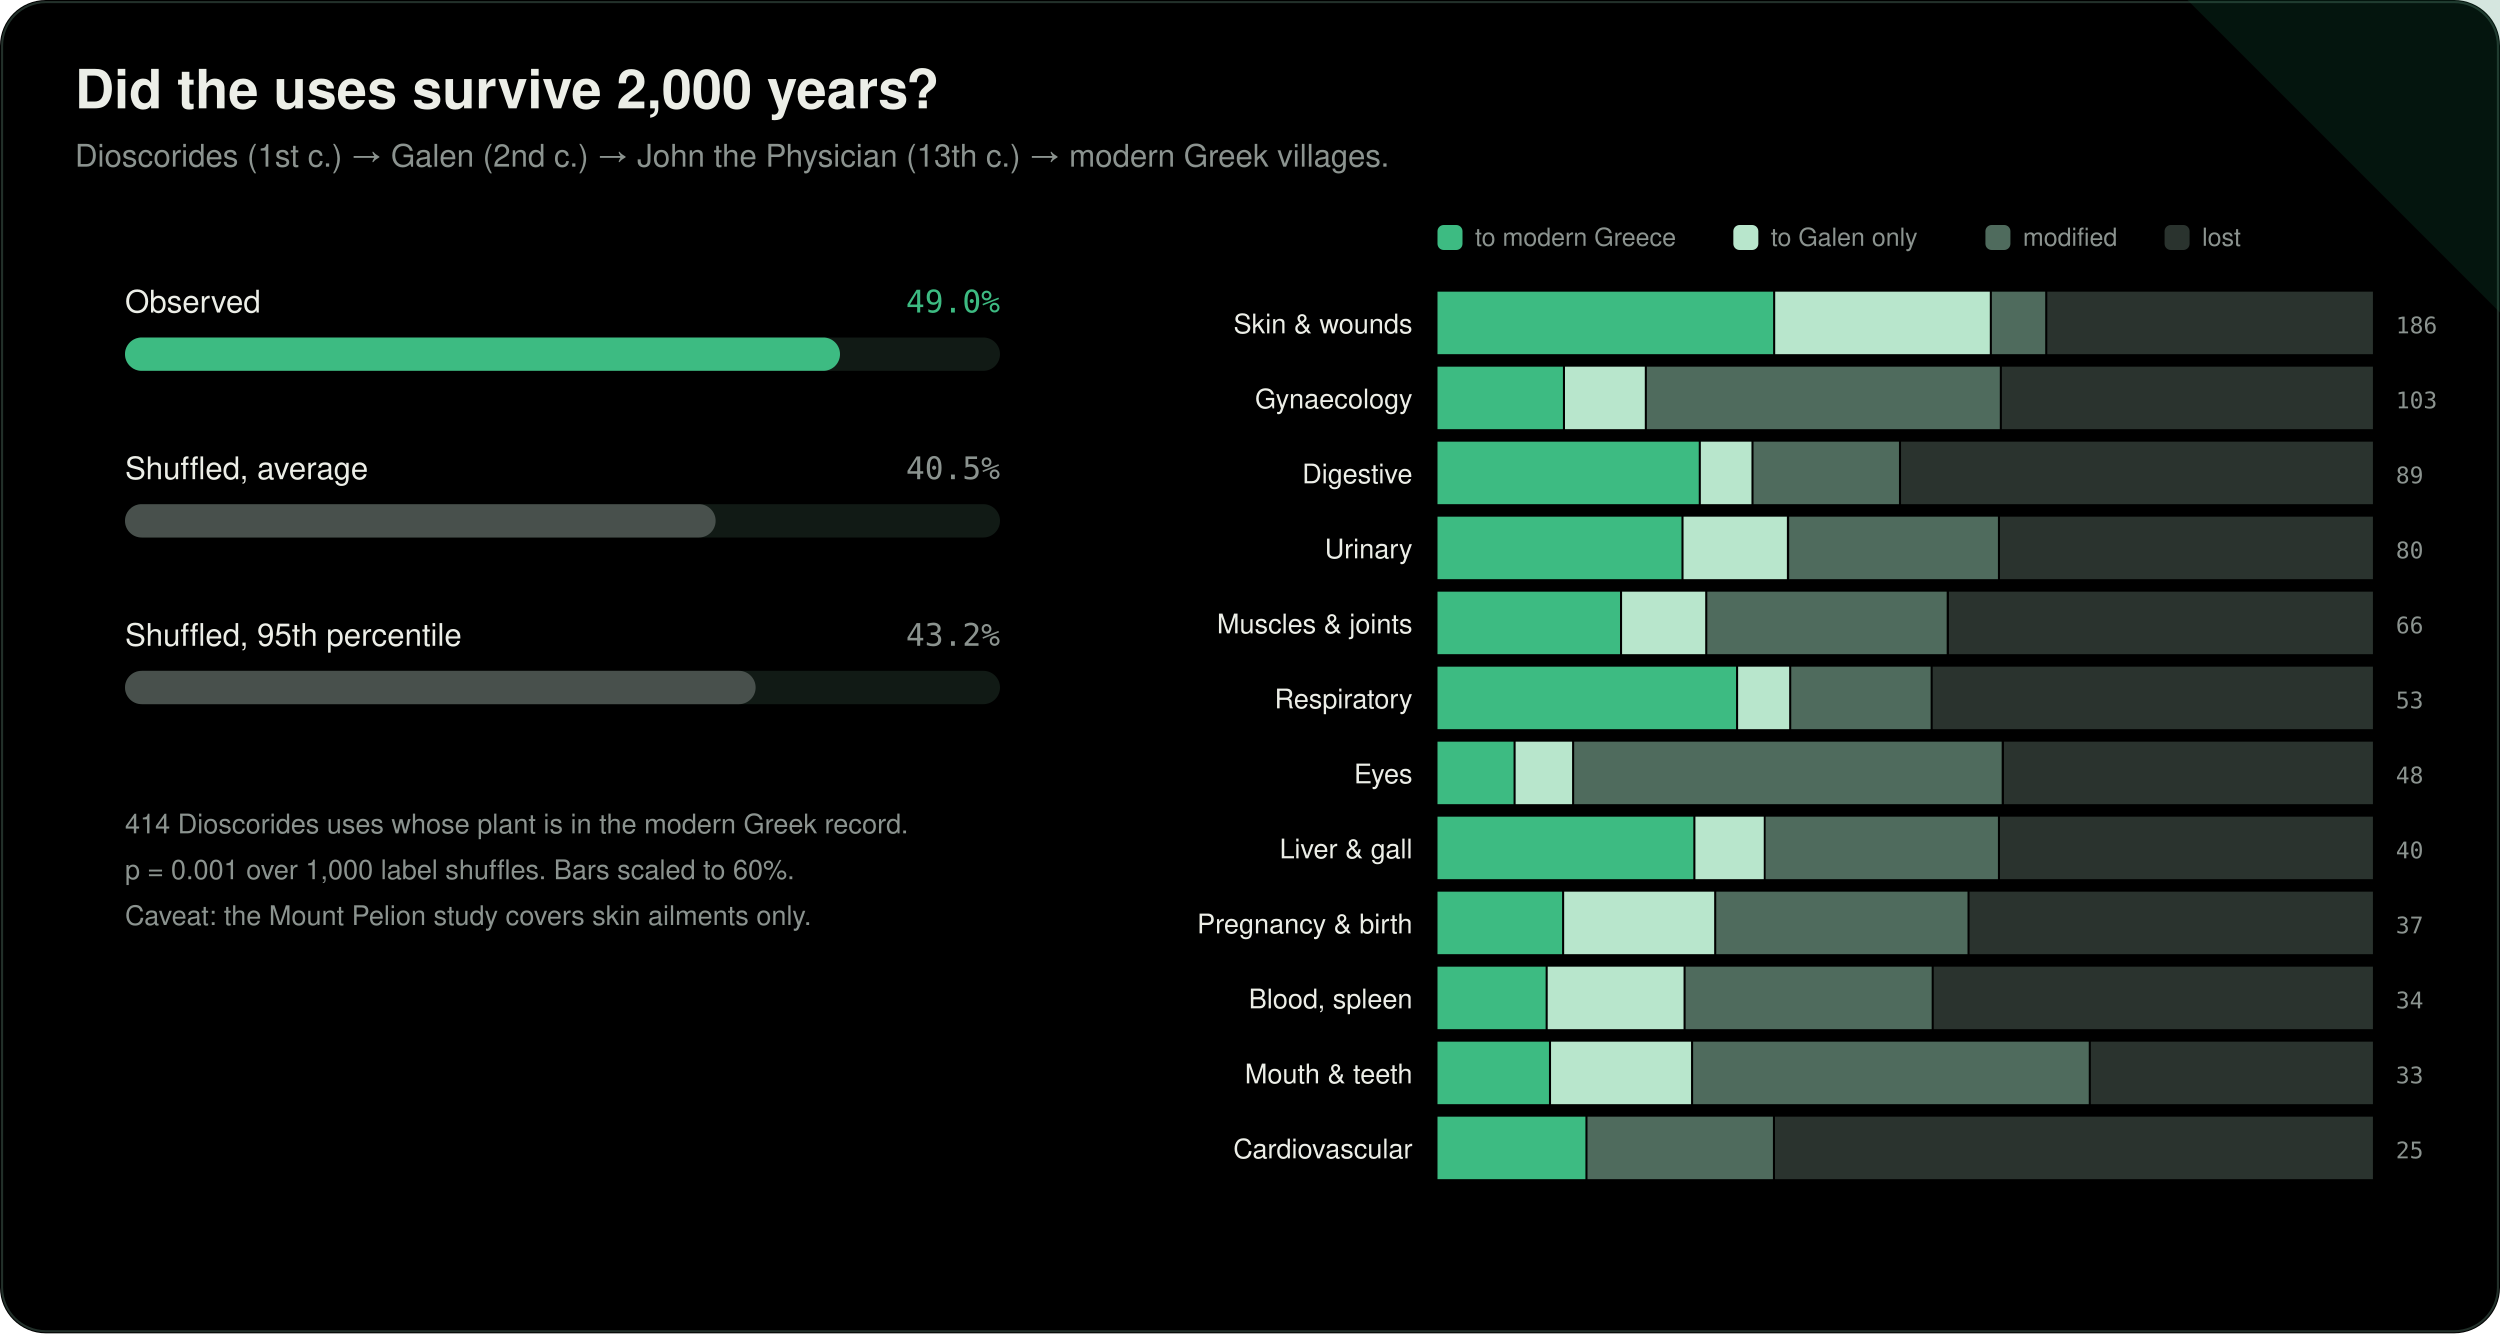
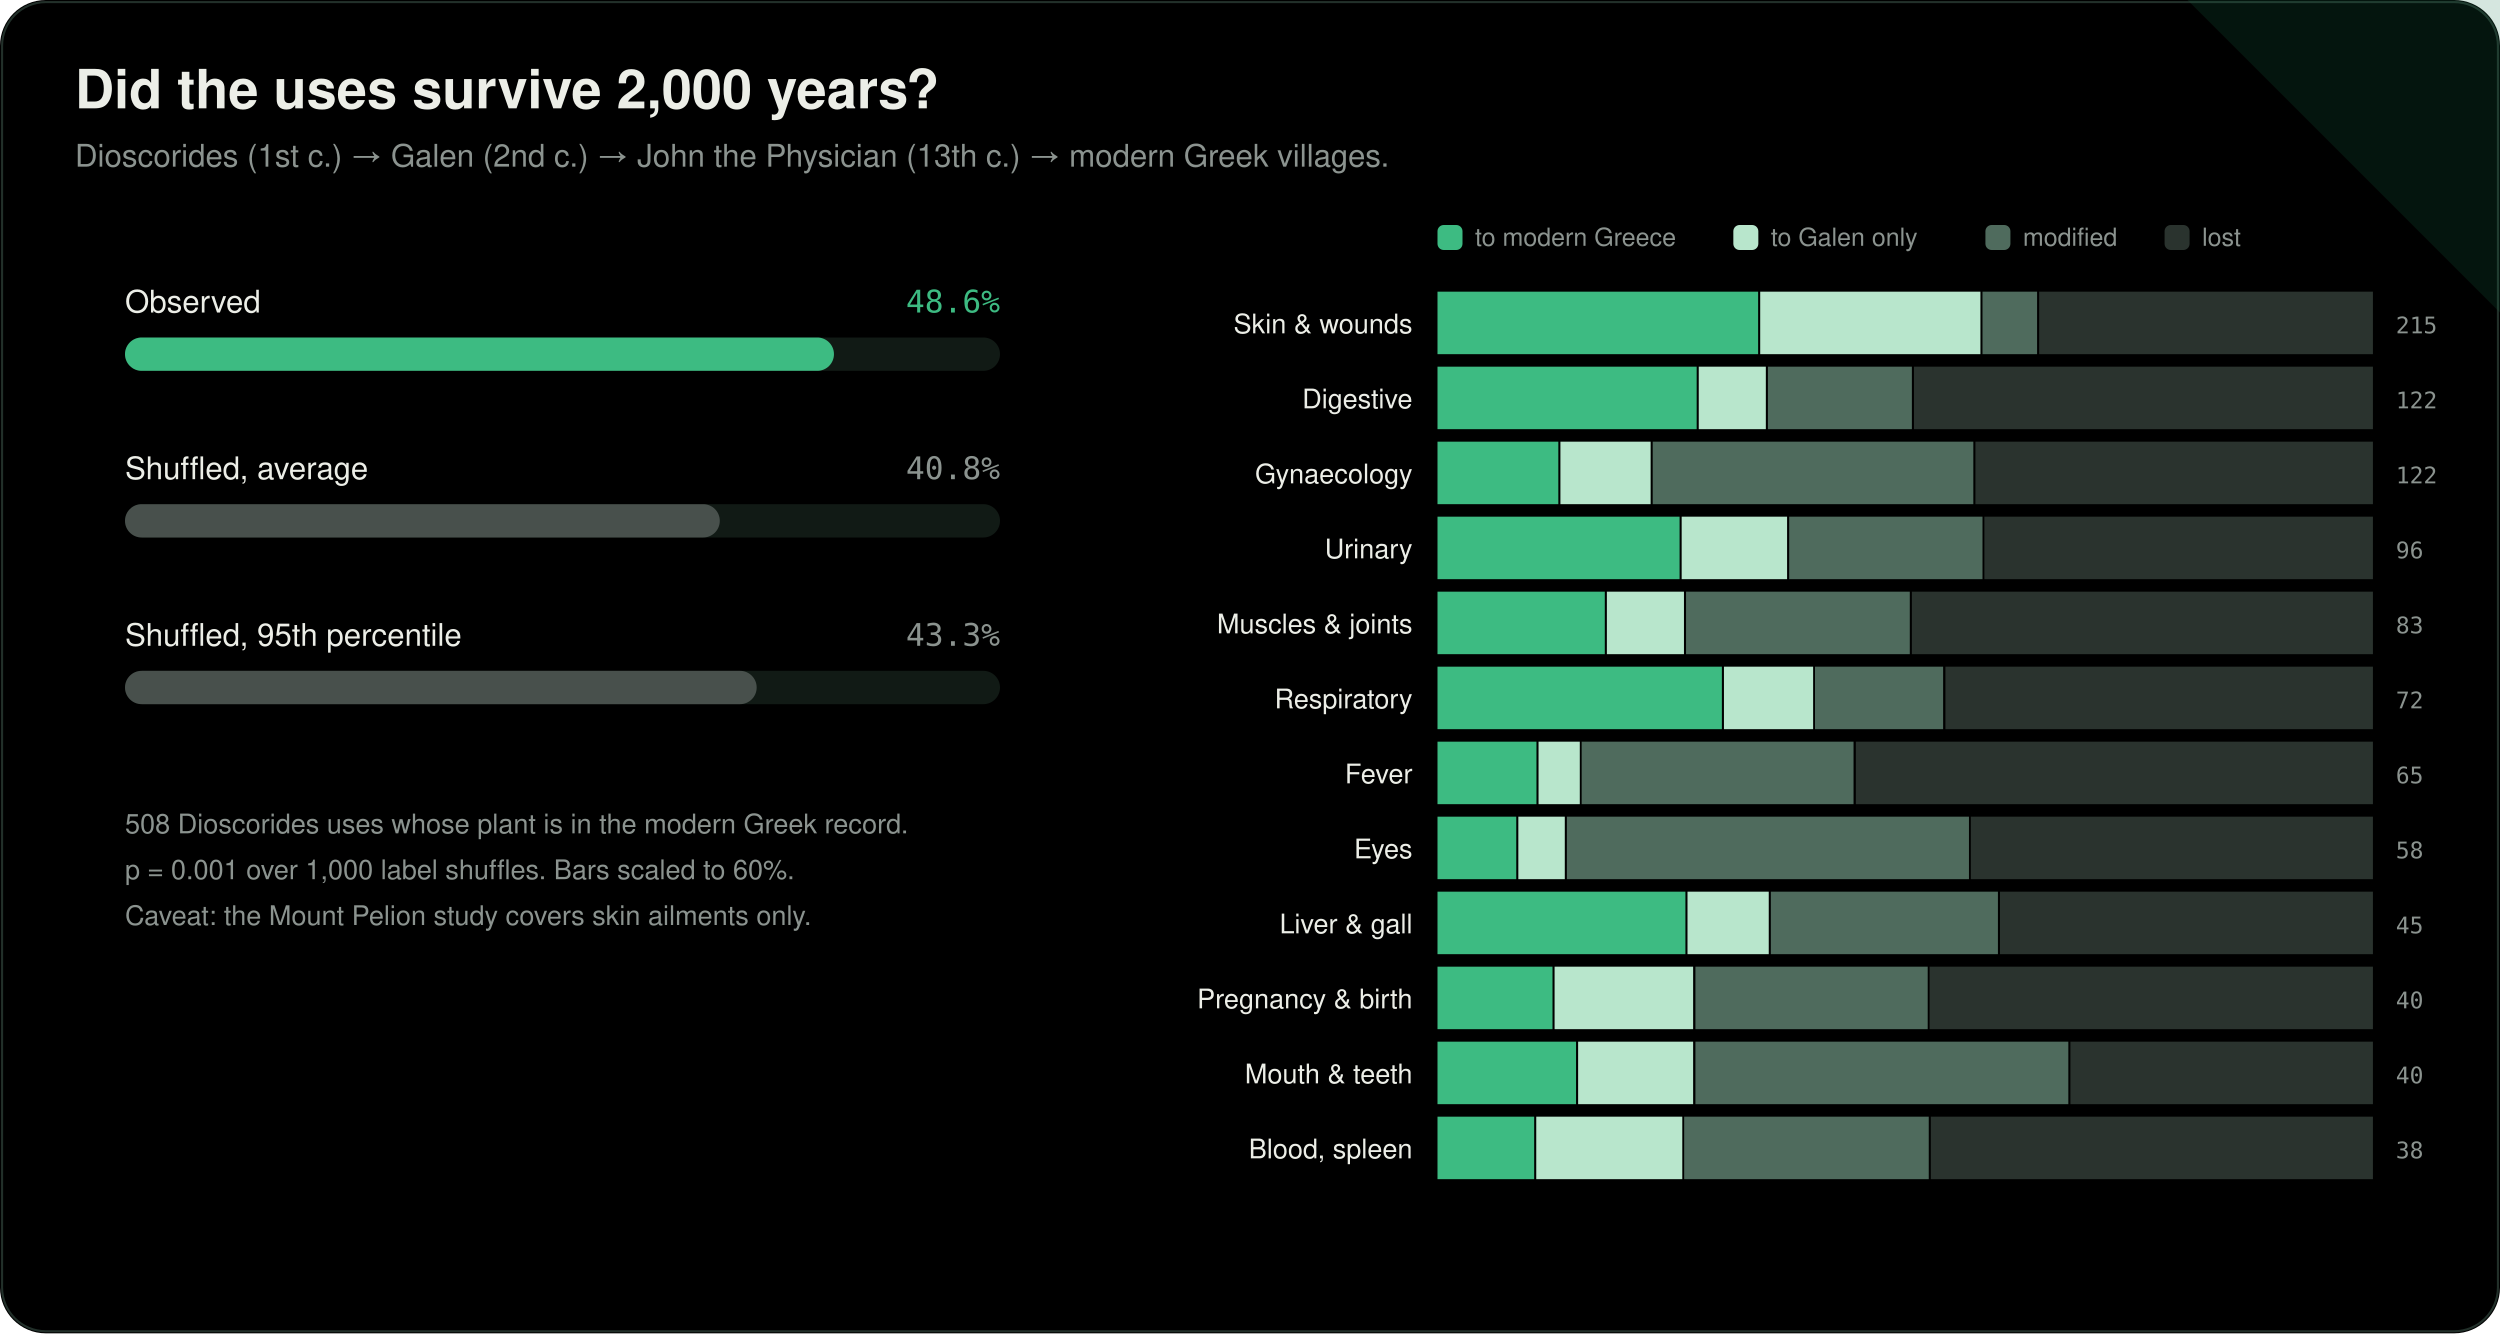
<svg xmlns="http://www.w3.org/2000/svg" width="1200" height="640" viewBox="0 0 1200 640" role="img" aria-label="Did the uses survive 2,000 years?">
  <rect width="1200" height="640" rx="22" fill="#000000" />
  <rect x="1" y="1" width="1198" height="638" rx="21" fill="none" stroke="#22302a" />
  <path d="M1050 0 L1200 0 L1200 150 Z" fill="#17744f" opacity=".18" />
  <text x="36" y="52" font-family="Outfit, 'Helvetica Neue', Helvetica, Arial, sans-serif" font-size="26" font-weight="600" fill="#eceee7">Did the uses survive 2,000 years?</text>
  <text x="36" y="80" font-family="Outfit, 'Helvetica Neue', Helvetica, Arial, sans-serif" font-size="15" fill="#8b938f">Dioscorides (1st c.) → Galen (2nd c.) → John the Physician (13th c.) → modern Greek villages.</text>
  <text x="60.0" y="150.0" font-family="Outfit, 'Helvetica Neue', Helvetica, Arial, sans-serif" font-size="15" font-weight="400" fill="#eceee7" text-anchor="start">Observed</text>
-   <text x="480.0" y="150.0" font-family="'JetBrains Mono', Menlo, Consolas, monospace" font-size="15" font-weight="400" fill="#3dbb82" text-anchor="end">49.0%</text>
+   <text x="480.0" y="150.0" font-family="'JetBrains Mono', Menlo, Consolas, monospace" font-size="15" font-weight="400" fill="#3dbb82" text-anchor="end">48.6%</text>
  <rect x="60" y="162" width="420" height="16" rx="8" fill="#111a15" />
-   <rect x="60" y="162" width="343.2" height="16" rx="8" fill="#3dbb82" opacity="1" />
+   <rect x="60" y="162" width="340.3" height="16" rx="8" fill="#3dbb82" opacity="1" />
  <text x="60.0" y="230.0" font-family="Outfit, 'Helvetica Neue', Helvetica, Arial, sans-serif" font-size="15" font-weight="400" fill="#eceee7" text-anchor="start">Shuffled, average</text>
-   <text x="480.0" y="230.0" font-family="'JetBrains Mono', Menlo, Consolas, monospace" font-size="15" font-weight="400" fill="#8b938f" text-anchor="end">40.5%</text>
+   <text x="480.0" y="230.0" font-family="'JetBrains Mono', Menlo, Consolas, monospace" font-size="15" font-weight="400" fill="#8b938f" text-anchor="end">40.8%</text>
  <rect x="60" y="242" width="420" height="16" rx="8" fill="#111a15" />
-   <rect x="60" y="242" width="283.5" height="16" rx="8" fill="#8b938f" opacity="0.45" />
+   <rect x="60" y="242" width="285.5" height="16" rx="8" fill="#8b938f" opacity="0.45" />
  <text x="60.0" y="310.0" font-family="Outfit, 'Helvetica Neue', Helvetica, Arial, sans-serif" font-size="15" font-weight="400" fill="#eceee7" text-anchor="start">Shuffled, 95th percentile</text>
-   <text x="480.0" y="310.0" font-family="'JetBrains Mono', Menlo, Consolas, monospace" font-size="15" font-weight="400" fill="#8b938f" text-anchor="end">43.2%</text>
+   <text x="480.0" y="310.0" font-family="'JetBrains Mono', Menlo, Consolas, monospace" font-size="15" font-weight="400" fill="#8b938f" text-anchor="end">43.3%</text>
  <rect x="60" y="322" width="420" height="16" rx="8" fill="#111a15" />
-   <rect x="60" y="322" width="302.7" height="16" rx="8" fill="#8b938f" opacity="0.45" />
-   <text x="60.0" y="400.0" font-family="Outfit, 'Helvetica Neue', Helvetica, Arial, sans-serif" font-size="13" font-weight="400" fill="#8b938f" text-anchor="start">414 Dioscorides uses whose plant is in the modern Greek record.</text>
+   <rect x="60" y="322" width="303.2" height="16" rx="8" fill="#8b938f" opacity="0.45" />
+   <text x="60.0" y="400.0" font-family="Outfit, 'Helvetica Neue', Helvetica, Arial, sans-serif" font-size="13" font-weight="400" fill="#8b938f" text-anchor="start">508 Dioscorides uses whose plant is in the modern Greek record.</text>
  <text x="60.0" y="422.0" font-family="Outfit, 'Helvetica Neue', Helvetica, Arial, sans-serif" font-size="13" font-weight="400" fill="#8b938f" text-anchor="start">p = 0.001 over 1,000 label shuffles. Bars scaled to 60%.</text>
  <text x="60.0" y="444.0" font-family="Outfit, 'Helvetica Neue', Helvetica, Arial, sans-serif" font-size="13" font-weight="400" fill="#8b938f" text-anchor="start">Caveat: the Mount Pelion study covers skin ailments only.</text>
  <rect x="690" y="108" width="12" height="12" rx="3" fill="#3dbb82" />
  <text x="708.0" y="118.0" font-family="Outfit, 'Helvetica Neue', Helvetica, Arial, sans-serif" font-size="12" font-weight="400" fill="#8b938f" text-anchor="start">to modern Greece</text>
  <rect x="832" y="108" width="12" height="12" rx="3" fill="#b8e6cc" />
  <text x="850.0" y="118.0" font-family="Outfit, 'Helvetica Neue', Helvetica, Arial, sans-serif" font-size="12" font-weight="400" fill="#8b938f" text-anchor="start">to Galen only</text>
  <rect x="953" y="108" width="12" height="12" rx="3" fill="#4f6b5d" />
  <text x="971.0" y="118.0" font-family="Outfit, 'Helvetica Neue', Helvetica, Arial, sans-serif" font-size="12" font-weight="400" fill="#8b938f" text-anchor="start">modified</text>
  <rect x="1039" y="108" width="12" height="12" rx="3" fill="#2a332e" />
  <text x="1057.0" y="118.0" font-family="Outfit, 'Helvetica Neue', Helvetica, Arial, sans-serif" font-size="12" font-weight="400" fill="#8b938f" text-anchor="start">lost</text>
  <text x="678.0" y="160.0" font-family="Outfit, 'Helvetica Neue', Helvetica, Arial, sans-serif" font-size="13" font-weight="400" fill="#eceee7" text-anchor="end">Skin &amp; wounds</text>
-   <rect x="690.0" y="140" width="161.1" height="30" fill="#3dbb82" />
-   <rect x="852.1" y="140" width="103.0" height="30" fill="#b8e6cc" />
-   <rect x="956.1" y="140" width="25.6" height="30" fill="#4f6b5d" />
-   <rect x="982.7" y="140" width="156.3" height="30" fill="#2a332e" />
-   <text x="1150.0" y="160.0" font-family="'JetBrains Mono', Menlo, Consolas, monospace" font-size="11" font-weight="400" fill="#8b938f" text-anchor="start">186</text>
-   <text x="678.0" y="196.0" font-family="Outfit, 'Helvetica Neue', Helvetica, Arial, sans-serif" font-size="13" font-weight="400" fill="#eceee7" text-anchor="end">Gynaecology</text>
-   <rect x="690.0" y="176" width="60.2" height="30" fill="#3dbb82" />
-   <rect x="751.2" y="176" width="38.3" height="30" fill="#b8e6cc" />
-   <rect x="790.5" y="176" width="169.4" height="30" fill="#4f6b5d" />
-   <rect x="960.9" y="176" width="178.1" height="30" fill="#2a332e" />
-   <text x="1150.0" y="196.0" font-family="'JetBrains Mono', Menlo, Consolas, monospace" font-size="11" font-weight="400" fill="#8b938f" text-anchor="start">103</text>
-   <text x="678.0" y="232.0" font-family="Outfit, 'Helvetica Neue', Helvetica, Arial, sans-serif" font-size="13" font-weight="400" fill="#eceee7" text-anchor="end">Digestive</text>
-   <rect x="690.0" y="212" width="125.4" height="30" fill="#3dbb82" />
-   <rect x="816.4" y="212" width="24.3" height="30" fill="#b8e6cc" />
-   <rect x="841.7" y="212" width="69.8" height="30" fill="#4f6b5d" />
-   <rect x="912.5" y="212" width="226.5" height="30" fill="#2a332e" />
-   <text x="1150.0" y="232.0" font-family="'JetBrains Mono', Menlo, Consolas, monospace" font-size="11" font-weight="400" fill="#8b938f" text-anchor="start">89</text>
+   <rect x="690.0" y="140" width="153.9" height="30" fill="#3dbb82" />
+   <rect x="844.9" y="140" width="105.7" height="30" fill="#b8e6cc" />
+   <rect x="951.6" y="140" width="26.2" height="30" fill="#4f6b5d" />
+   <rect x="978.8" y="140" width="160.2" height="30" fill="#2a332e" />
+   <text x="1150.0" y="160.0" font-family="'JetBrains Mono', Menlo, Consolas, monospace" font-size="11" font-weight="400" fill="#8b938f" text-anchor="start">215</text>
+   <text x="678.0" y="196.0" font-family="Outfit, 'Helvetica Neue', Helvetica, Arial, sans-serif" font-size="13" font-weight="400" fill="#eceee7" text-anchor="end">Digestive</text>
+   <rect x="690.0" y="176" width="124.4" height="30" fill="#3dbb82" />
+   <rect x="815.4" y="176" width="32.2" height="30" fill="#b8e6cc" />
+   <rect x="848.6" y="176" width="69.1" height="30" fill="#4f6b5d" />
+   <rect x="918.7" y="176" width="220.3" height="30" fill="#2a332e" />
+   <text x="1150.0" y="196.0" font-family="'JetBrains Mono', Menlo, Consolas, monospace" font-size="11" font-weight="400" fill="#8b938f" text-anchor="start">122</text>
+   <text x="678.0" y="232.0" font-family="Outfit, 'Helvetica Neue', Helvetica, Arial, sans-serif" font-size="13" font-weight="400" fill="#eceee7" text-anchor="end">Gynaecology</text>
+   <rect x="690.0" y="212" width="58.0" height="30" fill="#3dbb82" />
+   <rect x="749.0" y="212" width="43.3" height="30" fill="#b8e6cc" />
+   <rect x="793.3" y="212" width="153.9" height="30" fill="#4f6b5d" />
+   <rect x="948.2" y="212" width="190.8" height="30" fill="#2a332e" />
+   <text x="1150.0" y="232.0" font-family="'JetBrains Mono', Menlo, Consolas, monospace" font-size="11" font-weight="400" fill="#8b938f" text-anchor="start">122</text>
  <text x="678.0" y="268.0" font-family="Outfit, 'Helvetica Neue', Helvetica, Arial, sans-serif" font-size="13" font-weight="400" fill="#eceee7" text-anchor="end">Urinary</text>
-   <rect x="690.0" y="248" width="117.1" height="30" fill="#3dbb82" />
-   <rect x="808.1" y="248" width="49.6" height="30" fill="#b8e6cc" />
-   <rect x="858.8" y="248" width="100.2" height="30" fill="#4f6b5d" />
-   <rect x="960.0" y="248" width="179.0" height="30" fill="#2a332e" />
-   <text x="1150.0" y="268.0" font-family="'JetBrains Mono', Menlo, Consolas, monospace" font-size="11" font-weight="400" fill="#8b938f" text-anchor="start">80</text>
+   <rect x="690.0" y="248" width="116.2" height="30" fill="#3dbb82" />
+   <rect x="807.2" y="248" width="50.6" height="30" fill="#b8e6cc" />
+   <rect x="858.8" y="248" width="92.8" height="30" fill="#4f6b5d" />
+   <rect x="952.5" y="248" width="186.5" height="30" fill="#2a332e" />
+   <text x="1150.0" y="268.0" font-family="'JetBrains Mono', Menlo, Consolas, monospace" font-size="11" font-weight="400" fill="#8b938f" text-anchor="start">96</text>
  <text x="678.0" y="304.0" font-family="Outfit, 'Helvetica Neue', Helvetica, Arial, sans-serif" font-size="13" font-weight="400" fill="#eceee7" text-anchor="end">Muscles &amp; joints</text>
-   <rect x="690.0" y="284" width="87.6" height="30" fill="#3dbb82" />
-   <rect x="778.6" y="284" width="39.9" height="30" fill="#b8e6cc" />
-   <rect x="819.5" y="284" width="114.9" height="30" fill="#4f6b5d" />
-   <rect x="935.5" y="284" width="203.5" height="30" fill="#2a332e" />
-   <text x="1150.0" y="304.0" font-family="'JetBrains Mono', Menlo, Consolas, monospace" font-size="11" font-weight="400" fill="#8b938f" text-anchor="start">66</text>
+   <rect x="690.0" y="284" width="80.3" height="30" fill="#3dbb82" />
+   <rect x="771.3" y="284" width="37.0" height="30" fill="#b8e6cc" />
+   <rect x="809.3" y="284" width="107.4" height="30" fill="#4f6b5d" />
+   <rect x="917.7" y="284" width="221.3" height="30" fill="#2a332e" />
+   <text x="1150.0" y="304.0" font-family="'JetBrains Mono', Menlo, Consolas, monospace" font-size="11" font-weight="400" fill="#8b938f" text-anchor="start">83</text>
  <text x="678.0" y="340.0" font-family="Outfit, 'Helvetica Neue', Helvetica, Arial, sans-serif" font-size="13" font-weight="400" fill="#eceee7" text-anchor="end">Respiratory</text>
-   <rect x="690.0" y="320" width="143.3" height="30" fill="#3dbb82" />
-   <rect x="834.3" y="320" width="24.5" height="30" fill="#b8e6cc" />
-   <rect x="859.8" y="320" width="66.9" height="30" fill="#4f6b5d" />
-   <rect x="927.7" y="320" width="211.3" height="30" fill="#2a332e" />
-   <text x="1150.0" y="340.0" font-family="'JetBrains Mono', Menlo, Consolas, monospace" font-size="11" font-weight="400" fill="#8b938f" text-anchor="start">53</text>
-   <text x="678.0" y="376.0" font-family="Outfit, 'Helvetica Neue', Helvetica, Arial, sans-serif" font-size="13" font-weight="400" fill="#eceee7" text-anchor="end">Eyes</text>
-   <rect x="690.0" y="356" width="36.5" height="30" fill="#3dbb82" />
-   <rect x="727.5" y="356" width="27.1" height="30" fill="#b8e6cc" />
-   <rect x="755.6" y="356" width="205.2" height="30" fill="#4f6b5d" />
-   <rect x="961.9" y="356" width="177.1" height="30" fill="#2a332e" />
-   <text x="1150.0" y="376.0" font-family="'JetBrains Mono', Menlo, Consolas, monospace" font-size="11" font-weight="400" fill="#8b938f" text-anchor="start">48</text>
-   <text x="678.0" y="412.0" font-family="Outfit, 'Helvetica Neue', Helvetica, Arial, sans-serif" font-size="13" font-weight="400" fill="#eceee7" text-anchor="end">Liver &amp; gall</text>
-   <rect x="690.0" y="392" width="122.8" height="30" fill="#3dbb82" />
-   <rect x="813.8" y="392" width="32.8" height="30" fill="#b8e6cc" />
-   <rect x="847.5" y="392" width="111.5" height="30" fill="#4f6b5d" />
-   <rect x="960.0" y="392" width="179.0" height="30" fill="#2a332e" />
-   <text x="1150.0" y="412.0" font-family="'JetBrains Mono', Menlo, Consolas, monospace" font-size="11" font-weight="400" fill="#8b938f" text-anchor="start">40</text>
-   <text x="678.0" y="448.0" font-family="Outfit, 'Helvetica Neue', Helvetica, Arial, sans-serif" font-size="13" font-weight="400" fill="#eceee7" text-anchor="end">Pregnancy &amp; birth</text>
-   <rect x="690.0" y="428" width="59.8" height="30" fill="#3dbb82" />
-   <rect x="750.8" y="428" width="72.0" height="30" fill="#b8e6cc" />
-   <rect x="823.8" y="428" width="120.6" height="30" fill="#4f6b5d" />
-   <rect x="945.4" y="428" width="193.6" height="30" fill="#2a332e" />
-   <text x="1150.0" y="448.0" font-family="'JetBrains Mono', Menlo, Consolas, monospace" font-size="11" font-weight="400" fill="#8b938f" text-anchor="start">37</text>
-   <text x="678.0" y="484.0" font-family="Outfit, 'Helvetica Neue', Helvetica, Arial, sans-serif" font-size="13" font-weight="400" fill="#eceee7" text-anchor="end">Blood, spleen</text>
-   <rect x="690.0" y="464" width="51.9" height="30" fill="#3dbb82" />
-   <rect x="742.9" y="464" width="65.2" height="30" fill="#b8e6cc" />
-   <rect x="809.1" y="464" width="118.1" height="30" fill="#4f6b5d" />
-   <rect x="928.2" y="464" width="210.8" height="30" fill="#2a332e" />
-   <text x="1150.0" y="484.0" font-family="'JetBrains Mono', Menlo, Consolas, monospace" font-size="11" font-weight="400" fill="#8b938f" text-anchor="start">34</text>
+   <rect x="690.0" y="320" width="136.5" height="30" fill="#3dbb82" />
+   <rect x="827.5" y="320" width="42.8" height="30" fill="#b8e6cc" />
+   <rect x="871.2" y="320" width="61.5" height="30" fill="#4f6b5d" />
+   <rect x="933.8" y="320" width="205.2" height="30" fill="#2a332e" />
+   <text x="1150.0" y="340.0" font-family="'JetBrains Mono', Menlo, Consolas, monospace" font-size="11" font-weight="400" fill="#8b938f" text-anchor="start">72</text>
+   <text x="678.0" y="376.0" font-family="Outfit, 'Helvetica Neue', Helvetica, Arial, sans-serif" font-size="13" font-weight="400" fill="#eceee7" text-anchor="end">Fever</text>
+   <rect x="690.0" y="356" width="47.5" height="30" fill="#3dbb82" />
+   <rect x="738.5" y="356" width="19.8" height="30" fill="#b8e6cc" />
+   <rect x="759.2" y="356" width="130.5" height="30" fill="#4f6b5d" />
+   <rect x="890.8" y="356" width="248.2" height="30" fill="#2a332e" />
+   <text x="1150.0" y="376.0" font-family="'JetBrains Mono', Menlo, Consolas, monospace" font-size="11" font-weight="400" fill="#8b938f" text-anchor="start">65</text>
+   <text x="678.0" y="412.0" font-family="Outfit, 'Helvetica Neue', Helvetica, Arial, sans-serif" font-size="13" font-weight="400" fill="#eceee7" text-anchor="end">Eyes</text>
+   <rect x="690.0" y="392" width="37.8" height="30" fill="#3dbb82" />
+   <rect x="728.8" y="392" width="22.3" height="30" fill="#b8e6cc" />
+   <rect x="752.1" y="392" width="193.0" height="30" fill="#4f6b5d" />
+   <rect x="946.0" y="392" width="193.0" height="30" fill="#2a332e" />
+   <text x="1150.0" y="412.0" font-family="'JetBrains Mono', Menlo, Consolas, monospace" font-size="11" font-weight="400" fill="#8b938f" text-anchor="start">58</text>
+   <text x="678.0" y="448.0" font-family="Outfit, 'Helvetica Neue', Helvetica, Arial, sans-serif" font-size="13" font-weight="400" fill="#eceee7" text-anchor="end">Liver &amp; gall</text>
+   <rect x="690.0" y="428" width="119.0" height="30" fill="#3dbb82" />
+   <rect x="810.0" y="428" width="39.0" height="30" fill="#b8e6cc" />
+   <rect x="850.0" y="428" width="109.0" height="30" fill="#4f6b5d" />
+   <rect x="960.0" y="428" width="179.0" height="30" fill="#2a332e" />
+   <text x="1150.0" y="448.0" font-family="'JetBrains Mono', Menlo, Consolas, monospace" font-size="11" font-weight="400" fill="#8b938f" text-anchor="start">45</text>
+   <text x="678.0" y="484.0" font-family="Outfit, 'Helvetica Neue', Helvetica, Arial, sans-serif" font-size="13" font-weight="400" fill="#eceee7" text-anchor="end">Pregnancy &amp; birth</text>
+   <rect x="690.0" y="464" width="55.2" height="30" fill="#3dbb82" />
+   <rect x="746.2" y="464" width="66.5" height="30" fill="#b8e6cc" />
+   <rect x="813.8" y="464" width="111.5" height="30" fill="#4f6b5d" />
+   <rect x="926.2" y="464" width="212.8" height="30" fill="#2a332e" />
+   <text x="1150.0" y="484.0" font-family="'JetBrains Mono', Menlo, Consolas, monospace" font-size="11" font-weight="400" fill="#8b938f" text-anchor="start">40</text>
  <text x="678.0" y="520.0" font-family="Outfit, 'Helvetica Neue', Helvetica, Arial, sans-serif" font-size="13" font-weight="400" fill="#eceee7" text-anchor="end">Mouth &amp; teeth</text>
-   <rect x="690.0" y="500" width="53.5" height="30" fill="#3dbb82" />
-   <rect x="744.5" y="500" width="67.2" height="30" fill="#b8e6cc" />
-   <rect x="812.7" y="500" width="189.9" height="30" fill="#4f6b5d" />
-   <rect x="1003.6" y="500" width="135.4" height="30" fill="#2a332e" />
-   <text x="1150.0" y="520.0" font-family="'JetBrains Mono', Menlo, Consolas, monospace" font-size="11" font-weight="400" fill="#8b938f" text-anchor="start">33</text>
-   <text x="678.0" y="556.0" font-family="Outfit, 'Helvetica Neue', Helvetica, Arial, sans-serif" font-size="13" font-weight="400" fill="#eceee7" text-anchor="end">Cardiovascular</text>
-   <rect x="690.0" y="536" width="71.0" height="30" fill="#3dbb82" />
-   <rect x="762.0" y="536" width="0.0" height="30" fill="#b8e6cc" />
-   <rect x="762.0" y="536" width="89.0" height="30" fill="#4f6b5d" />
-   <rect x="852.0" y="536" width="287.0" height="30" fill="#2a332e" />
-   <text x="1150.0" y="556.0" font-family="'JetBrains Mono', Menlo, Consolas, monospace" font-size="11" font-weight="400" fill="#8b938f" text-anchor="start">25</text>
+   <rect x="690.0" y="500" width="66.5" height="30" fill="#3dbb82" />
+   <rect x="757.5" y="500" width="55.2" height="30" fill="#b8e6cc" />
+   <rect x="813.8" y="500" width="179.0" height="30" fill="#4f6b5d" />
+   <rect x="993.8" y="500" width="145.2" height="30" fill="#2a332e" />
+   <text x="1150.0" y="520.0" font-family="'JetBrains Mono', Menlo, Consolas, monospace" font-size="11" font-weight="400" fill="#8b938f" text-anchor="start">40</text>
+   <text x="678.0" y="556.0" font-family="Outfit, 'Helvetica Neue', Helvetica, Arial, sans-serif" font-size="13" font-weight="400" fill="#eceee7" text-anchor="end">Blood, spleen</text>
+   <rect x="690.0" y="536" width="46.4" height="30" fill="#3dbb82" />
+   <rect x="737.4" y="536" width="70.1" height="30" fill="#b8e6cc" />
+   <rect x="808.4" y="536" width="117.4" height="30" fill="#4f6b5d" />
+   <rect x="926.8" y="536" width="212.2" height="30" fill="#2a332e" />
+   <text x="1150.0" y="556.0" font-family="'JetBrains Mono', Menlo, Consolas, monospace" font-size="11" font-weight="400" fill="#8b938f" text-anchor="start">38</text>
</svg>
